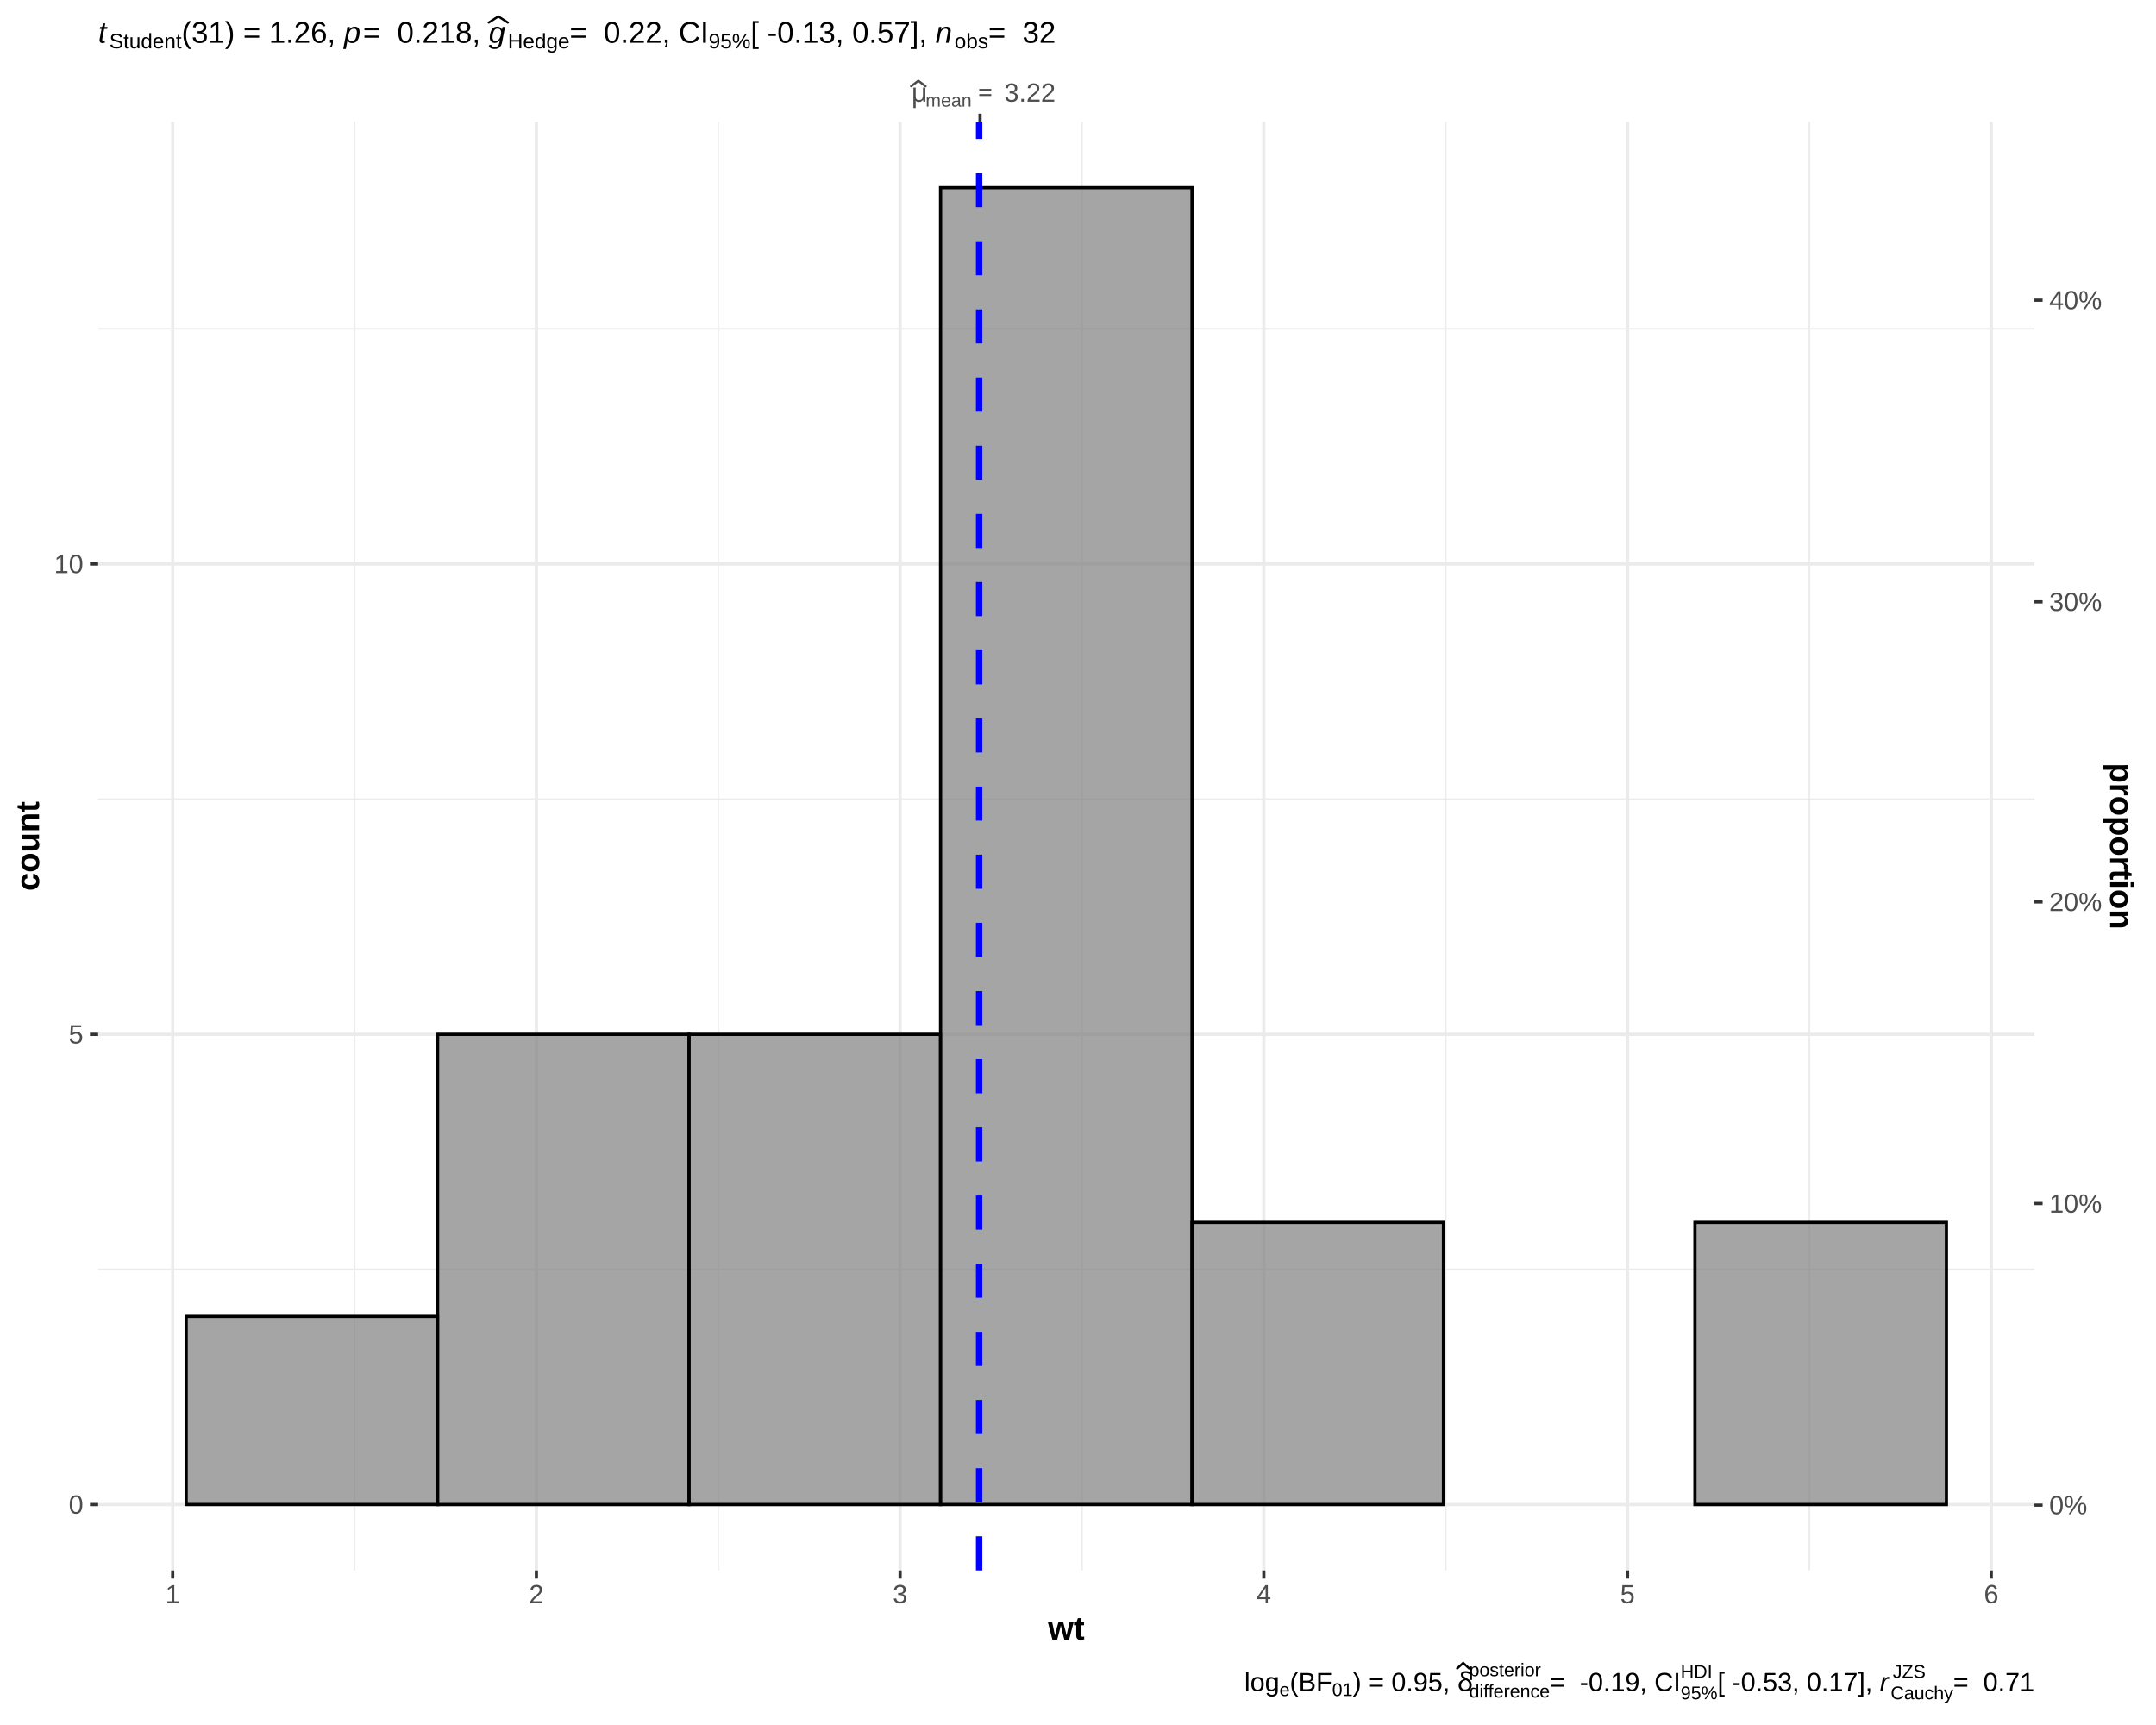
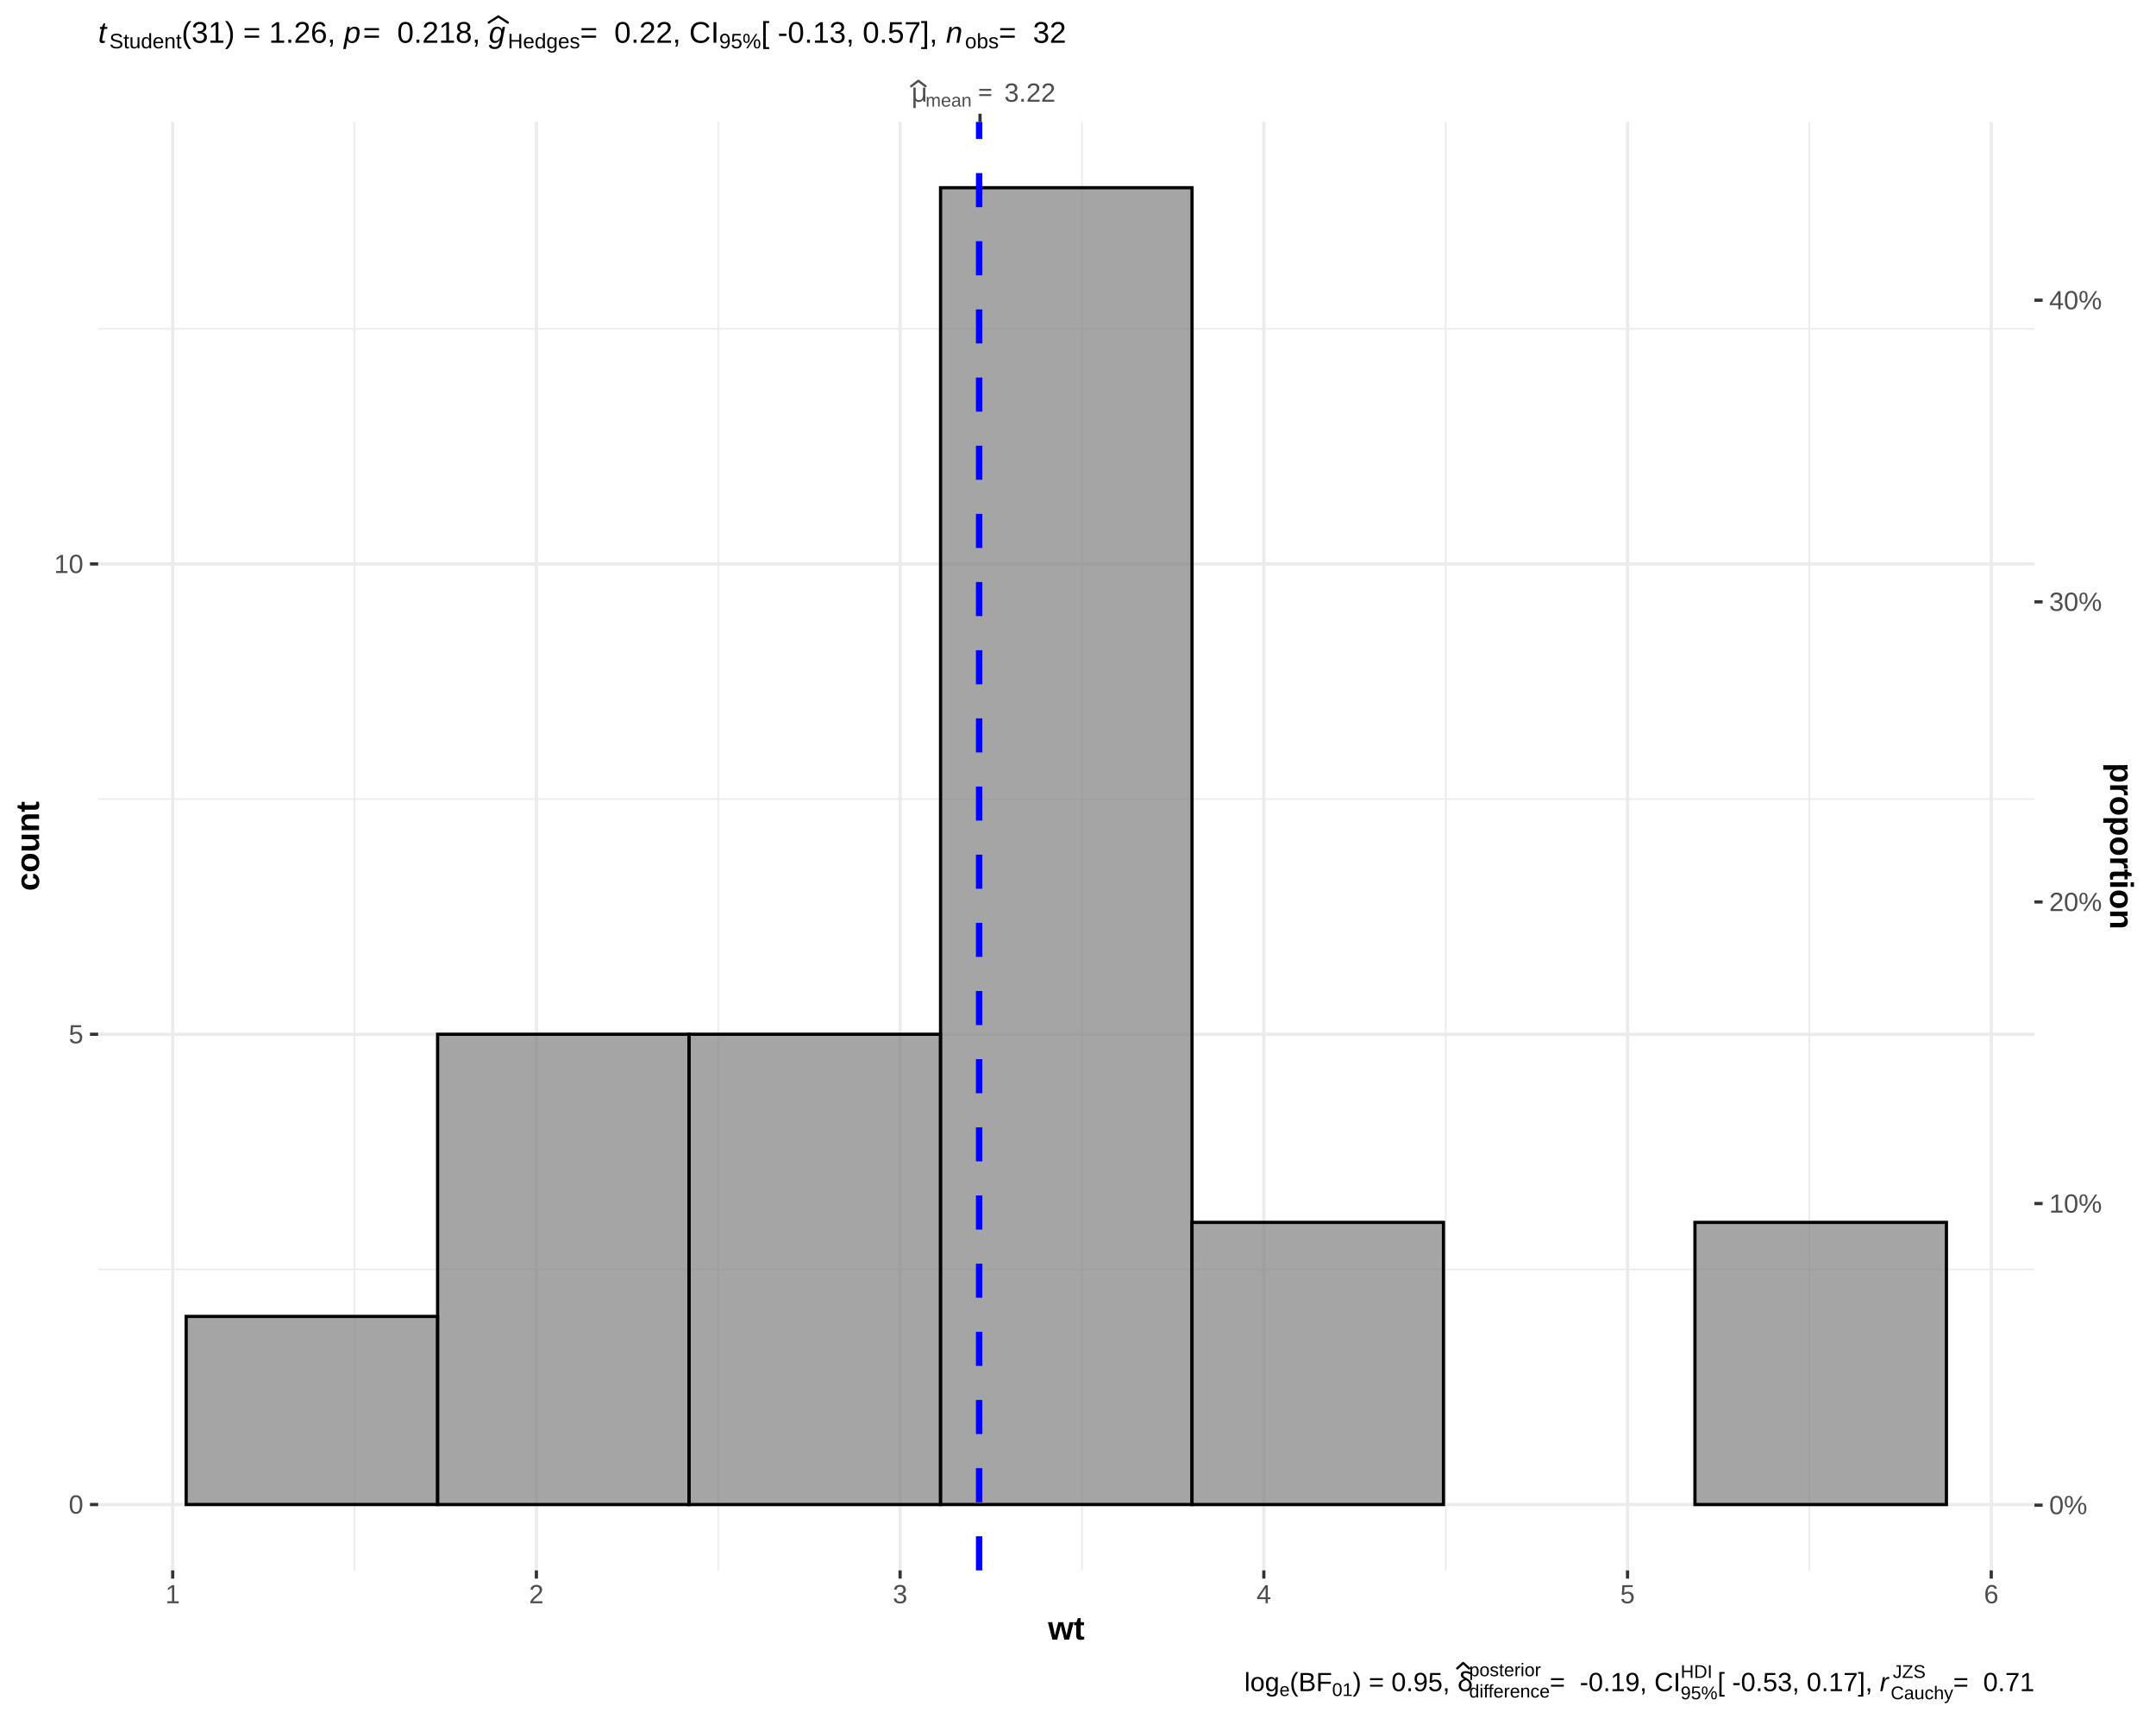
<svg xmlns="http://www.w3.org/2000/svg" viewBox="0 0 720.00 576.00">
  <defs>
    <style type="text/css">
    line, polyline, polygon, path, rect, circle {
      fill: none;
      stroke: #000000;
      stroke-linecap: round;
      stroke-linejoin: round;
      stroke-miterlimit: 10.00;
    }
  </style>
  </defs>
  <rect width="100%" height="100%" style="stroke: none; fill: #FFFFFF;" />
  <rect x="0.00" y="0.00" width="720.00" height="576.00" style="stroke-width: 1.07; stroke: #FFFFFF; fill: #FFFFFF;" />
  <defs>
    <clipPath id="cpMzIuNzh8Njc5LjQwfDUyNC4zN3w0MC43MA==">
      <rect x="32.78" y="40.70" width="646.62" height="483.67" />
    </clipPath>
  </defs>
  <rect x="32.78" y="40.70" width="646.62" height="483.67" style="stroke-width: 1.07; stroke: none; fill: #FFFFFF;" clip-path="url(#cpMzIuNzh8Njc5LjQwfDUyNC4zN3w0MC43MA==)" />
  <polyline points="32.78,423.87 679.40,423.87 " style="stroke-width: 0.53; stroke: #EBEBEB; stroke-linecap: butt;" clip-path="url(#cpMzIuNzh8Njc5LjQwfDUyNC4zN3w0MC43MA==)" />
  <polyline points="32.78,266.83 679.40,266.83 " style="stroke-width: 0.53; stroke: #EBEBEB; stroke-linecap: butt;" clip-path="url(#cpMzIuNzh8Njc5LjQwfDUyNC4zN3w0MC43MA==)" />
  <polyline points="32.78,109.80 679.40,109.80 " style="stroke-width: 0.53; stroke: #EBEBEB; stroke-linecap: butt;" clip-path="url(#cpMzIuNzh8Njc5LjQwfDUyNC4zN3w0MC43MA==)" />
  <polyline points="118.40,524.37 118.40,40.70 " style="stroke-width: 0.53; stroke: #EBEBEB; stroke-linecap: butt;" clip-path="url(#cpMzIuNzh8Njc5LjQwfDUyNC4zN3w0MC43MA==)" />
  <polyline points="239.86,524.37 239.86,40.70 " style="stroke-width: 0.53; stroke: #EBEBEB; stroke-linecap: butt;" clip-path="url(#cpMzIuNzh8Njc5LjQwfDUyNC4zN3w0MC43MA==)" />
  <polyline points="361.32,524.37 361.32,40.70 " style="stroke-width: 0.53; stroke: #EBEBEB; stroke-linecap: butt;" clip-path="url(#cpMzIuNzh8Njc5LjQwfDUyNC4zN3w0MC43MA==)" />
  <polyline points="482.79,524.37 482.79,40.70 " style="stroke-width: 0.53; stroke: #EBEBEB; stroke-linecap: butt;" clip-path="url(#cpMzIuNzh8Njc5LjQwfDUyNC4zN3w0MC43MA==)" />
  <polyline points="604.25,524.37 604.25,40.70 " style="stroke-width: 0.53; stroke: #EBEBEB; stroke-linecap: butt;" clip-path="url(#cpMzIuNzh8Njc5LjQwfDUyNC4zN3w0MC43MA==)" />
  <polyline points="32.78,502.39 679.40,502.39 " style="stroke-width: 1.07; stroke: #EBEBEB; stroke-linecap: butt;" clip-path="url(#cpMzIuNzh8Njc5LjQwfDUyNC4zN3w0MC43MA==)" />
  <polyline points="32.78,345.35 679.40,345.35 " style="stroke-width: 1.07; stroke: #EBEBEB; stroke-linecap: butt;" clip-path="url(#cpMzIuNzh8Njc5LjQwfDUyNC4zN3w0MC43MA==)" />
  <polyline points="32.78,188.31 679.40,188.31 " style="stroke-width: 1.07; stroke: #EBEBEB; stroke-linecap: butt;" clip-path="url(#cpMzIuNzh8Njc5LjQwfDUyNC4zN3w0MC43MA==)" />
  <polyline points="57.67,524.37 57.67,40.70 " style="stroke-width: 1.07; stroke: #EBEBEB; stroke-linecap: butt;" clip-path="url(#cpMzIuNzh8Njc5LjQwfDUyNC4zN3w0MC43MA==)" />
  <polyline points="179.13,524.37 179.13,40.70 " style="stroke-width: 1.07; stroke: #EBEBEB; stroke-linecap: butt;" clip-path="url(#cpMzIuNzh8Njc5LjQwfDUyNC4zN3w0MC43MA==)" />
  <polyline points="300.59,524.37 300.59,40.70 " style="stroke-width: 1.07; stroke: #EBEBEB; stroke-linecap: butt;" clip-path="url(#cpMzIuNzh8Njc5LjQwfDUyNC4zN3w0MC43MA==)" />
  <polyline points="422.06,524.37 422.06,40.70 " style="stroke-width: 1.07; stroke: #EBEBEB; stroke-linecap: butt;" clip-path="url(#cpMzIuNzh8Njc5LjQwfDUyNC4zN3w0MC43MA==)" />
  <polyline points="543.52,524.37 543.52,40.70 " style="stroke-width: 1.07; stroke: #EBEBEB; stroke-linecap: butt;" clip-path="url(#cpMzIuNzh8Njc5LjQwfDUyNC4zN3w0MC43MA==)" />
  <polyline points="664.98,524.37 664.98,40.70 " style="stroke-width: 1.07; stroke: #EBEBEB; stroke-linecap: butt;" clip-path="url(#cpMzIuNzh8Njc5LjQwfDUyNC4zN3w0MC43MA==)" />
  <rect x="62.17" y="439.57" width="83.98" height="62.81" style="stroke-width: 1.07; stroke-linecap: square; stroke-linejoin: miter; fill: #7F7F7F; fill-opacity: 0.70;" clip-path="url(#cpMzIuNzh8Njc5LjQwfDUyNC4zN3w0MC43MA==)" />
  <rect x="146.14" y="345.35" width="83.98" height="157.04" style="stroke-width: 1.07; stroke-linecap: square; stroke-linejoin: miter; fill: #7F7F7F; fill-opacity: 0.70;" clip-path="url(#cpMzIuNzh8Njc5LjQwfDUyNC4zN3w0MC43MA==)" />
  <rect x="230.12" y="345.35" width="83.98" height="157.04" style="stroke-width: 1.07; stroke-linecap: square; stroke-linejoin: miter; fill: #7F7F7F; fill-opacity: 0.70;" clip-path="url(#cpMzIuNzh8Njc5LjQwfDUyNC4zN3w0MC43MA==)" />
  <rect x="314.10" y="62.68" width="83.98" height="439.70" style="stroke-width: 1.07; stroke-linecap: square; stroke-linejoin: miter; fill: #7F7F7F; fill-opacity: 0.70;" clip-path="url(#cpMzIuNzh8Njc5LjQwfDUyNC4zN3w0MC43MA==)" />
  <rect x="398.07" y="408.17" width="83.98" height="94.22" style="stroke-width: 1.07; stroke-linecap: square; stroke-linejoin: miter; fill: #7F7F7F; fill-opacity: 0.70;" clip-path="url(#cpMzIuNzh8Njc5LjQwfDUyNC4zN3w0MC43MA==)" />
  <rect x="482.05" y="502.39" width="83.98" height="0.00" style="stroke-width: 1.07; stroke-linecap: square; stroke-linejoin: miter; fill: #7F7F7F; fill-opacity: 0.70;" clip-path="url(#cpMzIuNzh8Njc5LjQwfDUyNC4zN3w0MC43MA==)" />
  <rect x="566.03" y="408.17" width="83.98" height="94.22" style="stroke-width: 1.07; stroke-linecap: square; stroke-linejoin: miter; fill: #7F7F7F; fill-opacity: 0.70;" clip-path="url(#cpMzIuNzh8Njc5LjQwfDUyNC4zN3w0MC43MA==)" />
  <line x1="326.98" y1="524.37" x2="326.98" y2="40.70" style="stroke-width: 2.13; stroke: #0000FF; stroke-dasharray: 11.38,11.38; stroke-linecap: butt;" clip-path="url(#cpMzIuNzh8Njc5LjQwfDUyNC4zN3w0MC43MA==)" />
  <defs>
    <clipPath id="cpMC4wMHw3MjAuMDB8NTc2LjAwfDAuMDA=">
      <rect x="0.00" y="0.00" width="720.00" height="576.00" />
    </clipPath>
  </defs>
  <g clip-path="url(#cpMC4wMHw3MjAuMDB8NTc2LjAwfDAuMDA=)">
    <text x="302.08" y="33.97" style="font-size: 8.80px; fill: #4D4D4D; font-family: Symbola;" textLength="2.20px" lengthAdjust="spacingAndGlyphs"> </text>
  </g>
  <g clip-path="url(#cpMC4wMHw3MjAuMDB8NTc2LjAwfDAuMDA=)">
    <text x="304.28" y="33.97" style="font-size: 8.80px; fill: #4D4D4D; font-family: Symbola;" textLength="4.81px" lengthAdjust="spacingAndGlyphs">μ</text>
  </g>
  <polyline points="304.28,28.79 306.68,26.98 309.09,28.79 " style="stroke-width: 0.75; stroke: #4D4D4D;" clip-path="url(#cpMC4wMHw3MjAuMDB8NTc2LjAwfDAuMDA=)" />
  <g clip-path="url(#cpMC4wMHw3MjAuMDB8NTc2LjAwfDAuMDA=)">
    <text x="309.09" y="35.60" style="font-size: 6.16px; fill: #4D4D4D; font-family: Liberation Sans;" textLength="5.12px" lengthAdjust="spacingAndGlyphs">m</text>
  </g>
  <g clip-path="url(#cpMC4wMHw3MjAuMDB8NTc2LjAwfDAuMDA=)">
    <text x="314.22" y="35.60" style="font-size: 6.16px; fill: #4D4D4D; font-family: Liberation Sans;" textLength="3.42px" lengthAdjust="spacingAndGlyphs">e</text>
  </g>
  <g clip-path="url(#cpMC4wMHw3MjAuMDB8NTc2LjAwfDAuMDA=)">
    <text x="317.64" y="35.60" style="font-size: 6.16px; fill: #4D4D4D; font-family: Liberation Sans;" textLength="3.42px" lengthAdjust="spacingAndGlyphs">a</text>
  </g>
  <g clip-path="url(#cpMC4wMHw3MjAuMDB8NTc2LjAwfDAuMDA=)">
    <text x="321.06" y="35.60" style="font-size: 6.16px; fill: #4D4D4D; font-family: Liberation Sans;" textLength="3.42px" lengthAdjust="spacingAndGlyphs">n</text>
  </g>
  <g clip-path="url(#cpMC4wMHw3MjAuMDB8NTc2LjAwfDAuMDA=)">
    <text x="326.52" y="33.97" style="font-size: 8.80px; fill: #4D4D4D; font-family: Symbola;" textLength="6.83px" lengthAdjust="spacingAndGlyphs">=</text>
  </g>
  <g clip-path="url(#cpMC4wMHw3MjAuMDB8NTc2LjAwfDAuMDA=)">
    <text x="335.38" y="33.97" style="font-size: 8.80px; fill: #4D4D4D; font-family: Liberation Sans;" textLength="17.11px" lengthAdjust="spacingAndGlyphs">3.22</text>
  </g>
  <polyline points="327.28,40.70 327.28,37.96 " style="stroke-width: 1.07; stroke: #333333; stroke-linecap: butt;" clip-path="url(#cpMC4wMHw3MjAuMDB8NTc2LjAwfDAuMDA=)" />
  <g clip-path="url(#cpMC4wMHw3MjAuMDB8NTc2LjAwfDAuMDA=)">
    <text x="22.95" y="505.41" style="font-size: 8.80px; fill: #4D4D4D; font-family: Liberation Sans;" textLength="4.89px" lengthAdjust="spacingAndGlyphs">0</text>
  </g>
  <g clip-path="url(#cpMC4wMHw3MjAuMDB8NTc2LjAwfDAuMDA=)">
    <text x="22.95" y="348.38" style="font-size: 8.80px; fill: #4D4D4D; font-family: Liberation Sans;" textLength="4.89px" lengthAdjust="spacingAndGlyphs">5</text>
  </g>
  <g clip-path="url(#cpMC4wMHw3MjAuMDB8NTc2LjAwfDAuMDA=)">
    <text x="18.06" y="191.34" style="font-size: 8.80px; fill: #4D4D4D; font-family: Liberation Sans;" textLength="9.78px" lengthAdjust="spacingAndGlyphs">10</text>
  </g>
  <polyline points="30.04,502.39 32.78,502.39 " style="stroke-width: 1.07; stroke: #333333; stroke-linecap: butt;" clip-path="url(#cpMC4wMHw3MjAuMDB8NTc2LjAwfDAuMDA=)" />
  <polyline points="30.04,345.35 32.78,345.35 " style="stroke-width: 1.07; stroke: #333333; stroke-linecap: butt;" clip-path="url(#cpMC4wMHw3MjAuMDB8NTc2LjAwfDAuMDA=)" />
  <polyline points="30.04,188.31 32.78,188.31 " style="stroke-width: 1.07; stroke: #333333; stroke-linecap: butt;" clip-path="url(#cpMC4wMHw3MjAuMDB8NTc2LjAwfDAuMDA=)" />
  <polyline points="679.40,502.59 682.14,502.59 " style="stroke-width: 1.07; stroke: #333333; stroke-linecap: butt;" clip-path="url(#cpMC4wMHw3MjAuMDB8NTc2LjAwfDAuMDA=)" />
  <polyline points="679.40,401.88 682.14,401.88 " style="stroke-width: 1.07; stroke: #333333; stroke-linecap: butt;" clip-path="url(#cpMC4wMHw3MjAuMDB8NTc2LjAwfDAuMDA=)" />
  <polyline points="679.40,301.18 682.14,301.18 " style="stroke-width: 1.07; stroke: #333333; stroke-linecap: butt;" clip-path="url(#cpMC4wMHw3MjAuMDB8NTc2LjAwfDAuMDA=)" />
  <polyline points="679.40,200.96 682.14,200.96 " style="stroke-width: 1.07; stroke: #333333; stroke-linecap: butt;" clip-path="url(#cpMC4wMHw3MjAuMDB8NTc2LjAwfDAuMDA=)" />
  <polyline points="679.40,100.25 682.14,100.25 " style="stroke-width: 1.07; stroke: #333333; stroke-linecap: butt;" clip-path="url(#cpMC4wMHw3MjAuMDB8NTc2LjAwfDAuMDA=)" />
  <g clip-path="url(#cpMC4wMHw3MjAuMDB8NTc2LjAwfDAuMDA=)">
    <text x="684.33" y="505.61" style="font-size: 8.80px; fill: #4D4D4D; font-family: Liberation Sans;" textLength="12.72px" lengthAdjust="spacingAndGlyphs">0%</text>
  </g>
  <g clip-path="url(#cpMC4wMHw3MjAuMDB8NTc2LjAwfDAuMDA=)">
    <text x="684.33" y="404.91" style="font-size: 8.80px; fill: #4D4D4D; font-family: Liberation Sans;" textLength="17.61px" lengthAdjust="spacingAndGlyphs">10%</text>
  </g>
  <g clip-path="url(#cpMC4wMHw3MjAuMDB8NTc2LjAwfDAuMDA=)">
    <text x="684.33" y="304.20" style="font-size: 8.80px; fill: #4D4D4D; font-family: Liberation Sans;" textLength="17.61px" lengthAdjust="spacingAndGlyphs">20%</text>
  </g>
  <g clip-path="url(#cpMC4wMHw3MjAuMDB8NTc2LjAwfDAuMDA=)">
    <text x="684.33" y="203.98" style="font-size: 8.80px; fill: #4D4D4D; font-family: Liberation Sans;" textLength="17.61px" lengthAdjust="spacingAndGlyphs">30%</text>
  </g>
  <g clip-path="url(#cpMC4wMHw3MjAuMDB8NTc2LjAwfDAuMDA=)">
    <text x="684.33" y="103.27" style="font-size: 8.80px; fill: #4D4D4D; font-family: Liberation Sans;" textLength="17.61px" lengthAdjust="spacingAndGlyphs">40%</text>
  </g>
  <polyline points="57.67,527.11 57.67,524.37 " style="stroke-width: 1.07; stroke: #333333; stroke-linecap: butt;" clip-path="url(#cpMC4wMHw3MjAuMDB8NTc2LjAwfDAuMDA=)" />
  <polyline points="179.13,527.11 179.13,524.37 " style="stroke-width: 1.07; stroke: #333333; stroke-linecap: butt;" clip-path="url(#cpMC4wMHw3MjAuMDB8NTc2LjAwfDAuMDA=)" />
  <polyline points="300.59,527.11 300.59,524.37 " style="stroke-width: 1.07; stroke: #333333; stroke-linecap: butt;" clip-path="url(#cpMC4wMHw3MjAuMDB8NTc2LjAwfDAuMDA=)" />
  <polyline points="422.06,527.11 422.06,524.37 " style="stroke-width: 1.07; stroke: #333333; stroke-linecap: butt;" clip-path="url(#cpMC4wMHw3MjAuMDB8NTc2LjAwfDAuMDA=)" />
  <polyline points="543.52,527.11 543.52,524.37 " style="stroke-width: 1.07; stroke: #333333; stroke-linecap: butt;" clip-path="url(#cpMC4wMHw3MjAuMDB8NTc2LjAwfDAuMDA=)" />
  <polyline points="664.98,527.11 664.98,524.37 " style="stroke-width: 1.07; stroke: #333333; stroke-linecap: butt;" clip-path="url(#cpMC4wMHw3MjAuMDB8NTc2LjAwfDAuMDA=)" />
  <g clip-path="url(#cpMC4wMHw3MjAuMDB8NTc2LjAwfDAuMDA=)">
    <text x="55.22" y="535.35" style="font-size: 8.80px; fill: #4D4D4D; font-family: Liberation Sans;" textLength="4.89px" lengthAdjust="spacingAndGlyphs">1</text>
  </g>
  <g clip-path="url(#cpMC4wMHw3MjAuMDB8NTc2LjAwfDAuMDA=)">
    <text x="176.68" y="535.35" style="font-size: 8.80px; fill: #4D4D4D; font-family: Liberation Sans;" textLength="4.89px" lengthAdjust="spacingAndGlyphs">2</text>
  </g>
  <g clip-path="url(#cpMC4wMHw3MjAuMDB8NTc2LjAwfDAuMDA=)">
    <text x="298.15" y="535.35" style="font-size: 8.80px; fill: #4D4D4D; font-family: Liberation Sans;" textLength="4.89px" lengthAdjust="spacingAndGlyphs">3</text>
  </g>
  <g clip-path="url(#cpMC4wMHw3MjAuMDB8NTc2LjAwfDAuMDA=)">
    <text x="419.61" y="535.35" style="font-size: 8.80px; fill: #4D4D4D; font-family: Liberation Sans;" textLength="4.89px" lengthAdjust="spacingAndGlyphs">4</text>
  </g>
  <g clip-path="url(#cpMC4wMHw3MjAuMDB8NTc2LjAwfDAuMDA=)">
    <text x="541.07" y="535.35" style="font-size: 8.80px; fill: #4D4D4D; font-family: Liberation Sans;" textLength="4.89px" lengthAdjust="spacingAndGlyphs">5</text>
  </g>
  <g clip-path="url(#cpMC4wMHw3MjAuMDB8NTc2LjAwfDAuMDA=)">
    <text x="662.54" y="535.35" style="font-size: 8.80px; fill: #4D4D4D; font-family: Liberation Sans;" textLength="4.89px" lengthAdjust="spacingAndGlyphs">6</text>
  </g>
  <g clip-path="url(#cpMC4wMHw3MjAuMDB8NTc2LjAwfDAuMDA=)">
    <text x="349.98" y="547.48" style="font-size: 11.00px; font-weight: bold; font-family: Liberation Sans;" textLength="12.22px" lengthAdjust="spacingAndGlyphs">wt</text>
  </g>
  <g clip-path="url(#cpMC4wMHw3MjAuMDB8NTc2LjAwfDAuMDA=)">
    <text transform="translate(13.04,297.51) rotate(-90)" style="font-size: 11.00px; font-weight: bold; font-family: Liberation Sans;" textLength="29.94px" lengthAdjust="spacingAndGlyphs">count</text>
  </g>
  <g clip-path="url(#cpMC4wMHw3MjAuMDB8NTc2LjAwfDAuMDA=)">
    <text transform="translate(704.68,254.74) rotate(90)" style="font-size: 11.00px; font-weight: bold; font-family: Liberation Sans;" textLength="55.59px" lengthAdjust="spacingAndGlyphs">proportion</text>
  </g>
  <g clip-path="url(#cpMC4wMHw3MjAuMDB8NTc2LjAwfDAuMDA=)">
    <text x="32.78" y="14.29" style="font-size: 10.00px; font-style: italic; font-family: Liberation Sans;" textLength="2.78px" lengthAdjust="spacingAndGlyphs">t</text>
  </g>
  <g clip-path="url(#cpMC4wMHw3MjAuMDB8NTc2LjAwfDAuMDA=)">
    <text x="36.53" y="16.14" style="font-size: 7.00px; font-family: Liberation Sans;" textLength="24.11px" lengthAdjust="spacingAndGlyphs">Student</text>
  </g>
  <g clip-path="url(#cpMC4wMHw3MjAuMDB8NTc2LjAwfDAuMDA=)">
    <text x="60.64" y="14.29" style="font-size: 10.00px; font-family: Liberation Sans;" textLength="3.33px" lengthAdjust="spacingAndGlyphs">(</text>
  </g>
  <g clip-path="url(#cpMC4wMHw3MjAuMDB8NTc2LjAwfDAuMDA=)">
    <text x="63.96" y="14.29" style="font-size: 10.00px; font-family: Liberation Sans;" textLength="11.12px" lengthAdjust="spacingAndGlyphs">31</text>
  </g>
  <g clip-path="url(#cpMC4wMHw3MjAuMDB8NTc2LjAwfDAuMDA=)">
    <text x="75.09" y="14.29" style="font-size: 10.00px; font-family: Liberation Sans;" textLength="14.73px" lengthAdjust="spacingAndGlyphs">) = </text>
  </g>
  <g clip-path="url(#cpMC4wMHw3MjAuMDB8NTc2LjAwfDAuMDA=)">
    <text x="89.82" y="14.29" style="font-size: 10.00px; font-family: Liberation Sans;" textLength="19.47px" lengthAdjust="spacingAndGlyphs">1.26</text>
  </g>
  <g clip-path="url(#cpMC4wMHw3MjAuMDB8NTc2LjAwfDAuMDA=)">
    <text x="109.29" y="14.29" style="font-size: 10.00px; font-family: Liberation Sans;" textLength="5.56px" lengthAdjust="spacingAndGlyphs">, </text>
  </g>
  <g clip-path="url(#cpMC4wMHw3MjAuMDB8NTc2LjAwfDAuMDA=)">
    <text x="114.86" y="14.29" style="font-size: 10.00px; font-style: italic; font-family: Liberation Sans;" textLength="5.56px" lengthAdjust="spacingAndGlyphs">p</text>
  </g>
  <g clip-path="url(#cpMC4wMHw3MjAuMDB8NTc2LjAwfDAuMDA=)">
    <text x="121.22" y="14.29" style="font-size: 10.00px; font-family: Liberation Sans;" textLength="11.41px" lengthAdjust="spacingAndGlyphs"> = </text>
  </g>
  <g clip-path="url(#cpMC4wMHw3MjAuMDB8NTc2LjAwfDAuMDA=)">
    <text x="132.63" y="14.29" style="font-size: 10.00px; font-family: Liberation Sans;" textLength="25.03px" lengthAdjust="spacingAndGlyphs">0.218</text>
  </g>
  <g clip-path="url(#cpMC4wMHw3MjAuMDB8NTc2LjAwfDAuMDA=)">
    <text x="157.66" y="14.29" style="font-size: 10.00px; font-family: Liberation Sans;" textLength="5.56px" lengthAdjust="spacingAndGlyphs">, </text>
  </g>
  <g clip-path="url(#cpMC4wMHw3MjAuMDB8NTc2LjAwfDAuMDA=)">
    <text x="163.22" y="14.29" style="font-size: 10.00px; font-style: italic; font-family: Liberation Sans;" textLength="5.56px" lengthAdjust="spacingAndGlyphs">g</text>
  </g>
  <polyline points="163.22,7.54 166.41,5.48 169.59,7.54 " style="stroke-width: 0.75;" clip-path="url(#cpMC4wMHw3MjAuMDB8NTc2LjAwfDAuMDA=)" />
  <g clip-path="url(#cpMC4wMHw3MjAuMDB8NTc2LjAwfDAuMDA=)">
-     <text x="169.59" y="16.14" style="font-size: 7.00px; font-family: Liberation Sans;" textLength="20.62px" lengthAdjust="spacingAndGlyphs">Hedge</text>
-   </g>
-   <g clip-path="url(#cpMC4wMHw3MjAuMDB8NTc2LjAwfDAuMDA=)">
-     <text x="190.22" y="14.29" style="font-size: 10.00px; font-family: Liberation Sans;" textLength="11.41px" lengthAdjust="spacingAndGlyphs"> = </text>
-   </g>
-   <g clip-path="url(#cpMC4wMHw3MjAuMDB8NTc2LjAwfDAuMDA=)">
-     <text x="201.62" y="14.29" style="font-size: 10.00px; font-family: Liberation Sans;" textLength="19.47px" lengthAdjust="spacingAndGlyphs">0.22</text>
-   </g>
-   <g clip-path="url(#cpMC4wMHw3MjAuMDB8NTc2LjAwfDAuMDA=)">
-     <text x="221.09" y="14.29" style="font-size: 10.00px; font-family: Liberation Sans;" textLength="15.56px" lengthAdjust="spacingAndGlyphs">, CI</text>
-   </g>
-   <g clip-path="url(#cpMC4wMHw3MjAuMDB8NTc2LjAwfDAuMDA=)">
-     <text x="236.66" y="16.14" style="font-size: 7.00px; font-family: Liberation Sans;" textLength="14.00px" lengthAdjust="spacingAndGlyphs">95%</text>
-   </g>
-   <g clip-path="url(#cpMC4wMHw3MjAuMDB8NTc2LjAwfDAuMDA=)">
-     <text x="250.66" y="14.29" style="font-size: 10.00px; font-family: Liberation Sans;" textLength="5.56px" lengthAdjust="spacingAndGlyphs"> [</text>
-   </g>
-   <g clip-path="url(#cpMC4wMHw3MjAuMDB8NTc2LjAwfDAuMDA=)">
-     <text x="256.22" y="14.29" style="font-size: 10.00px; font-family: Liberation Sans;" textLength="22.80px" lengthAdjust="spacingAndGlyphs">-0.13</text>
-   </g>
-   <g clip-path="url(#cpMC4wMHw3MjAuMDB8NTc2LjAwfDAuMDA=)">
-     <text x="279.01" y="14.29" style="font-size: 10.00px; font-family: Liberation Sans;" textLength="5.56px" lengthAdjust="spacingAndGlyphs">, </text>
-   </g>
-   <g clip-path="url(#cpMC4wMHw3MjAuMDB8NTc2LjAwfDAuMDA=)">
-     <text x="284.58" y="14.29" style="font-size: 10.00px; font-family: Liberation Sans;" textLength="19.47px" lengthAdjust="spacingAndGlyphs">0.57</text>
-   </g>
-   <g clip-path="url(#cpMC4wMHw3MjAuMDB8NTc2LjAwfDAuMDA=)">
-     <text x="304.05" y="14.29" style="font-size: 10.00px; font-family: Liberation Sans;" textLength="2.78px" lengthAdjust="spacingAndGlyphs">]</text>
-   </g>
-   <g clip-path="url(#cpMC4wMHw3MjAuMDB8NTc2LjAwfDAuMDA=)">
-     <text x="306.83" y="14.29" style="font-size: 10.00px; font-family: Liberation Sans;" textLength="5.56px" lengthAdjust="spacingAndGlyphs">, </text>
-   </g>
-   <g clip-path="url(#cpMC4wMHw3MjAuMDB8NTc2LjAwfDAuMDA=)">
-     <text x="312.39" y="14.29" style="font-size: 10.00px; font-style: italic; font-family: Liberation Sans;" textLength="5.56px" lengthAdjust="spacingAndGlyphs">n</text>
-   </g>
-   <g clip-path="url(#cpMC4wMHw3MjAuMDB8NTc2LjAwfDAuMDA=)">
-     <text x="318.76" y="16.14" style="font-size: 7.00px; font-family: Liberation Sans;" textLength="11.28px" lengthAdjust="spacingAndGlyphs">obs</text>
-   </g>
-   <g clip-path="url(#cpMC4wMHw3MjAuMDB8NTc2LjAwfDAuMDA=)">
-     <text x="330.04" y="14.29" style="font-size: 10.00px; font-family: Liberation Sans;" textLength="11.41px" lengthAdjust="spacingAndGlyphs"> = </text>
-   </g>
-   <g clip-path="url(#cpMC4wMHw3MjAuMDB8NTc2LjAwfDAuMDA=)">
-     <text x="341.45" y="14.29" style="font-size: 10.00px; font-family: Liberation Sans;" textLength="11.12px" lengthAdjust="spacingAndGlyphs">32</text>
+     <text x="169.59" y="16.14" style="font-size: 7.00px; font-family: Liberation Sans;" textLength="24.12px" lengthAdjust="spacingAndGlyphs">Hedges</text>
+   </g>
+   <g clip-path="url(#cpMC4wMHw3MjAuMDB8NTc2LjAwfDAuMDA=)">
+     <text x="193.72" y="14.29" style="font-size: 10.00px; font-family: Liberation Sans;" textLength="11.41px" lengthAdjust="spacingAndGlyphs"> = </text>
+   </g>
+   <g clip-path="url(#cpMC4wMHw3MjAuMDB8NTc2LjAwfDAuMDA=)">
+     <text x="205.12" y="14.29" style="font-size: 10.00px; font-family: Liberation Sans;" textLength="19.47px" lengthAdjust="spacingAndGlyphs">0.22</text>
+   </g>
+   <g clip-path="url(#cpMC4wMHw3MjAuMDB8NTc2LjAwfDAuMDA=)">
+     <text x="224.59" y="14.29" style="font-size: 10.00px; font-family: Liberation Sans;" textLength="15.56px" lengthAdjust="spacingAndGlyphs">, CI</text>
+   </g>
+   <g clip-path="url(#cpMC4wMHw3MjAuMDB8NTc2LjAwfDAuMDA=)">
+     <text x="240.16" y="16.14" style="font-size: 7.00px; font-family: Liberation Sans;" textLength="14.00px" lengthAdjust="spacingAndGlyphs">95%</text>
+   </g>
+   <g clip-path="url(#cpMC4wMHw3MjAuMDB8NTc2LjAwfDAuMDA=)">
+     <text x="254.16" y="14.29" style="font-size: 10.00px; font-family: Liberation Sans;" textLength="5.56px" lengthAdjust="spacingAndGlyphs"> [</text>
+   </g>
+   <g clip-path="url(#cpMC4wMHw3MjAuMDB8NTc2LjAwfDAuMDA=)">
+     <text x="259.72" y="14.29" style="font-size: 10.00px; font-family: Liberation Sans;" textLength="22.80px" lengthAdjust="spacingAndGlyphs">-0.13</text>
+   </g>
+   <g clip-path="url(#cpMC4wMHw3MjAuMDB8NTc2LjAwfDAuMDA=)">
+     <text x="282.51" y="14.29" style="font-size: 10.00px; font-family: Liberation Sans;" textLength="5.56px" lengthAdjust="spacingAndGlyphs">, </text>
+   </g>
+   <g clip-path="url(#cpMC4wMHw3MjAuMDB8NTc2LjAwfDAuMDA=)">
+     <text x="288.08" y="14.29" style="font-size: 10.00px; font-family: Liberation Sans;" textLength="19.47px" lengthAdjust="spacingAndGlyphs">0.57</text>
+   </g>
+   <g clip-path="url(#cpMC4wMHw3MjAuMDB8NTc2LjAwfDAuMDA=)">
+     <text x="307.55" y="14.29" style="font-size: 10.00px; font-family: Liberation Sans;" textLength="2.78px" lengthAdjust="spacingAndGlyphs">]</text>
+   </g>
+   <g clip-path="url(#cpMC4wMHw3MjAuMDB8NTc2LjAwfDAuMDA=)">
+     <text x="310.33" y="14.29" style="font-size: 10.00px; font-family: Liberation Sans;" textLength="5.56px" lengthAdjust="spacingAndGlyphs">, </text>
+   </g>
+   <g clip-path="url(#cpMC4wMHw3MjAuMDB8NTc2LjAwfDAuMDA=)">
+     <text x="315.89" y="14.29" style="font-size: 10.00px; font-style: italic; font-family: Liberation Sans;" textLength="5.56px" lengthAdjust="spacingAndGlyphs">n</text>
+   </g>
+   <g clip-path="url(#cpMC4wMHw3MjAuMDB8NTc2LjAwfDAuMDA=)">
+     <text x="322.26" y="16.14" style="font-size: 7.00px; font-family: Liberation Sans;" textLength="11.28px" lengthAdjust="spacingAndGlyphs">obs</text>
+   </g>
+   <g clip-path="url(#cpMC4wMHw3MjAuMDB8NTc2LjAwfDAuMDA=)">
+     <text x="333.54" y="14.29" style="font-size: 10.00px; font-family: Liberation Sans;" textLength="11.41px" lengthAdjust="spacingAndGlyphs"> = </text>
+   </g>
+   <g clip-path="url(#cpMC4wMHw3MjAuMDB8NTc2LjAwfDAuMDA=)">
+     <text x="344.95" y="14.29" style="font-size: 10.00px; font-family: Liberation Sans;" textLength="11.12px" lengthAdjust="spacingAndGlyphs">32</text>
  </g>
  <g clip-path="url(#cpMC4wMHw3MjAuMDB8NTc2LjAwfDAuMDA=)">
    <text x="415.55" y="564.69" style="font-size: 8.80px; font-family: Liberation Sans;" textLength="11.73px" lengthAdjust="spacingAndGlyphs">log</text>
  </g>
  <g clip-path="url(#cpMC4wMHw3MjAuMDB8NTc2LjAwfDAuMDA=)">
    <text x="427.28" y="566.31" style="font-size: 6.16px; font-family: Liberation Sans;" textLength="3.42px" lengthAdjust="spacingAndGlyphs">e</text>
  </g>
  <g clip-path="url(#cpMC4wMHw3MjAuMDB8NTc2LjAwfDAuMDA=)">
    <text x="430.70" y="564.69" style="font-size: 8.80px; font-family: Liberation Sans;" textLength="14.17px" lengthAdjust="spacingAndGlyphs">(BF</text>
  </g>
  <g clip-path="url(#cpMC4wMHw3MjAuMDB8NTc2LjAwfDAuMDA=)">
    <text x="444.87" y="566.31" style="font-size: 6.16px; font-family: Liberation Sans;" textLength="6.84px" lengthAdjust="spacingAndGlyphs">01</text>
  </g>
  <g clip-path="url(#cpMC4wMHw3MjAuMDB8NTc2LjAwfDAuMDA=)">
    <text x="451.72" y="564.69" style="font-size: 8.80px; font-family: Liberation Sans;" textLength="12.94px" lengthAdjust="spacingAndGlyphs">) = </text>
  </g>
  <g clip-path="url(#cpMC4wMHw3MjAuMDB8NTc2LjAwfDAuMDA=)">
    <text x="464.65" y="564.69" style="font-size: 8.80px; font-family: Liberation Sans;" textLength="17.11px" lengthAdjust="spacingAndGlyphs">0.95</text>
  </g>
  <g clip-path="url(#cpMC4wMHw3MjAuMDB8NTc2LjAwfDAuMDA=)">
    <text x="481.76" y="564.69" style="font-size: 8.80px; font-family: Liberation Sans;" textLength="4.88px" lengthAdjust="spacingAndGlyphs">, </text>
  </g>
  <g clip-path="url(#cpMC4wMHw3MjAuMDB8NTc2LjAwfDAuMDA=)">
    <text x="486.64" y="564.69" style="font-size: 8.80px; font-family: Symbola;" textLength="3.98px" lengthAdjust="spacingAndGlyphs">δ</text>
  </g>
  <polyline points="486.64,557.11 488.63,555.29 490.62,557.11 " style="stroke-width: 0.75;" clip-path="url(#cpMC4wMHw3MjAuMDB8NTc2LjAwfDAuMDA=)" />
  <g clip-path="url(#cpMC4wMHw3MjAuMDB8NTc2LjAwfDAuMDA=)">
    <text x="490.62" y="566.83" style="font-size: 6.16px; font-family: Liberation Sans;" textLength="26.91px" lengthAdjust="spacingAndGlyphs">difference</text>
  </g>
  <g clip-path="url(#cpMC4wMHw3MjAuMDB8NTc2LjAwfDAuMDA=)">
    <text x="490.62" y="559.70" style="font-size: 6.16px; font-family: Liberation Sans;" textLength="23.94px" lengthAdjust="spacingAndGlyphs">posterior</text>
  </g>
  <g clip-path="url(#cpMC4wMHw3MjAuMDB8NTc2LjAwfDAuMDA=)">
    <text x="517.53" y="564.69" style="font-size: 8.80px; font-family: Liberation Sans;" textLength="10.02px" lengthAdjust="spacingAndGlyphs"> = </text>
  </g>
  <g clip-path="url(#cpMC4wMHw3MjAuMDB8NTc2LjAwfDAuMDA=)">
    <text x="527.55" y="564.69" style="font-size: 8.80px; font-family: Liberation Sans;" textLength="20.03px" lengthAdjust="spacingAndGlyphs">-0.19</text>
  </g>
  <g clip-path="url(#cpMC4wMHw3MjAuMDB8NTc2LjAwfDAuMDA=)">
    <text x="547.58" y="564.69" style="font-size: 8.80px; font-family: Liberation Sans;" textLength="4.88px" lengthAdjust="spacingAndGlyphs">, </text>
  </g>
  <g clip-path="url(#cpMC4wMHw3MjAuMDB8NTc2LjAwfDAuMDA=)">
    <text x="552.45" y="564.69" style="font-size: 8.80px; font-family: Liberation Sans;" textLength="8.80px" lengthAdjust="spacingAndGlyphs">CI</text>
  </g>
  <g clip-path="url(#cpMC4wMHw3MjAuMDB8NTc2LjAwfDAuMDA=)">
    <text x="561.25" y="567.41" style="font-size: 6.16px; font-family: Liberation Sans;" textLength="12.31px" lengthAdjust="spacingAndGlyphs">95%</text>
  </g>
  <g clip-path="url(#cpMC4wMHw3MjAuMDB8NTc2LjAwfDAuMDA=)">
    <text x="561.25" y="560.28" style="font-size: 6.16px; font-family: Liberation Sans;" textLength="10.61px" lengthAdjust="spacingAndGlyphs">HDI</text>
  </g>
  <g clip-path="url(#cpMC4wMHw3MjAuMDB8NTc2LjAwfDAuMDA=)">
    <text x="573.56" y="564.69" style="font-size: 8.80px; font-family: Liberation Sans;" textLength="4.88px" lengthAdjust="spacingAndGlyphs"> [</text>
  </g>
  <g clip-path="url(#cpMC4wMHw3MjAuMDB8NTc2LjAwfDAuMDA=)">
    <text x="578.44" y="564.69" style="font-size: 8.80px; font-family: Liberation Sans;" textLength="20.03px" lengthAdjust="spacingAndGlyphs">-0.53</text>
  </g>
  <g clip-path="url(#cpMC4wMHw3MjAuMDB8NTc2LjAwfDAuMDA=)">
    <text x="598.47" y="564.69" style="font-size: 8.80px; font-family: Liberation Sans;" textLength="4.88px" lengthAdjust="spacingAndGlyphs">, </text>
  </g>
  <g clip-path="url(#cpMC4wMHw3MjAuMDB8NTc2LjAwfDAuMDA=)">
    <text x="603.34" y="564.69" style="font-size: 8.80px; font-family: Liberation Sans;" textLength="17.11px" lengthAdjust="spacingAndGlyphs">0.17</text>
  </g>
  <g clip-path="url(#cpMC4wMHw3MjAuMDB8NTc2LjAwfDAuMDA=)">
    <text x="620.45" y="564.69" style="font-size: 8.80px; font-family: Liberation Sans;" textLength="7.31px" lengthAdjust="spacingAndGlyphs">], </text>
  </g>
  <g clip-path="url(#cpMC4wMHw3MjAuMDB8NTc2LjAwfDAuMDA=)">
    <text x="627.76" y="564.69" style="font-size: 8.80px; font-style: italic; font-family: Liberation Sans;" textLength="2.92px" lengthAdjust="spacingAndGlyphs">r</text>
  </g>
  <g clip-path="url(#cpMC4wMHw3MjAuMDB8NTc2LjAwfDAuMDA=)">
    <text x="631.40" y="567.41" style="font-size: 6.16px; font-family: Liberation Sans;" textLength="20.88px" lengthAdjust="spacingAndGlyphs">Cauchy</text>
  </g>
  <g clip-path="url(#cpMC4wMHw3MjAuMDB8NTc2LjAwfDAuMDA=)">
    <text x="632.11" y="560.28" style="font-size: 6.16px; font-family: Liberation Sans;" textLength="10.95px" lengthAdjust="spacingAndGlyphs">JZS</text>
  </g>
  <g clip-path="url(#cpMC4wMHw3MjAuMDB8NTc2LjAwfDAuMDA=)">
    <text x="652.27" y="564.69" style="font-size: 8.80px; font-family: Liberation Sans;" textLength="10.02px" lengthAdjust="spacingAndGlyphs"> = </text>
  </g>
  <g clip-path="url(#cpMC4wMHw3MjAuMDB8NTc2LjAwfDAuMDA=)">
    <text x="662.29" y="564.69" style="font-size: 8.80px; font-family: Liberation Sans;" textLength="17.11px" lengthAdjust="spacingAndGlyphs">0.71</text>
  </g>
</svg>
